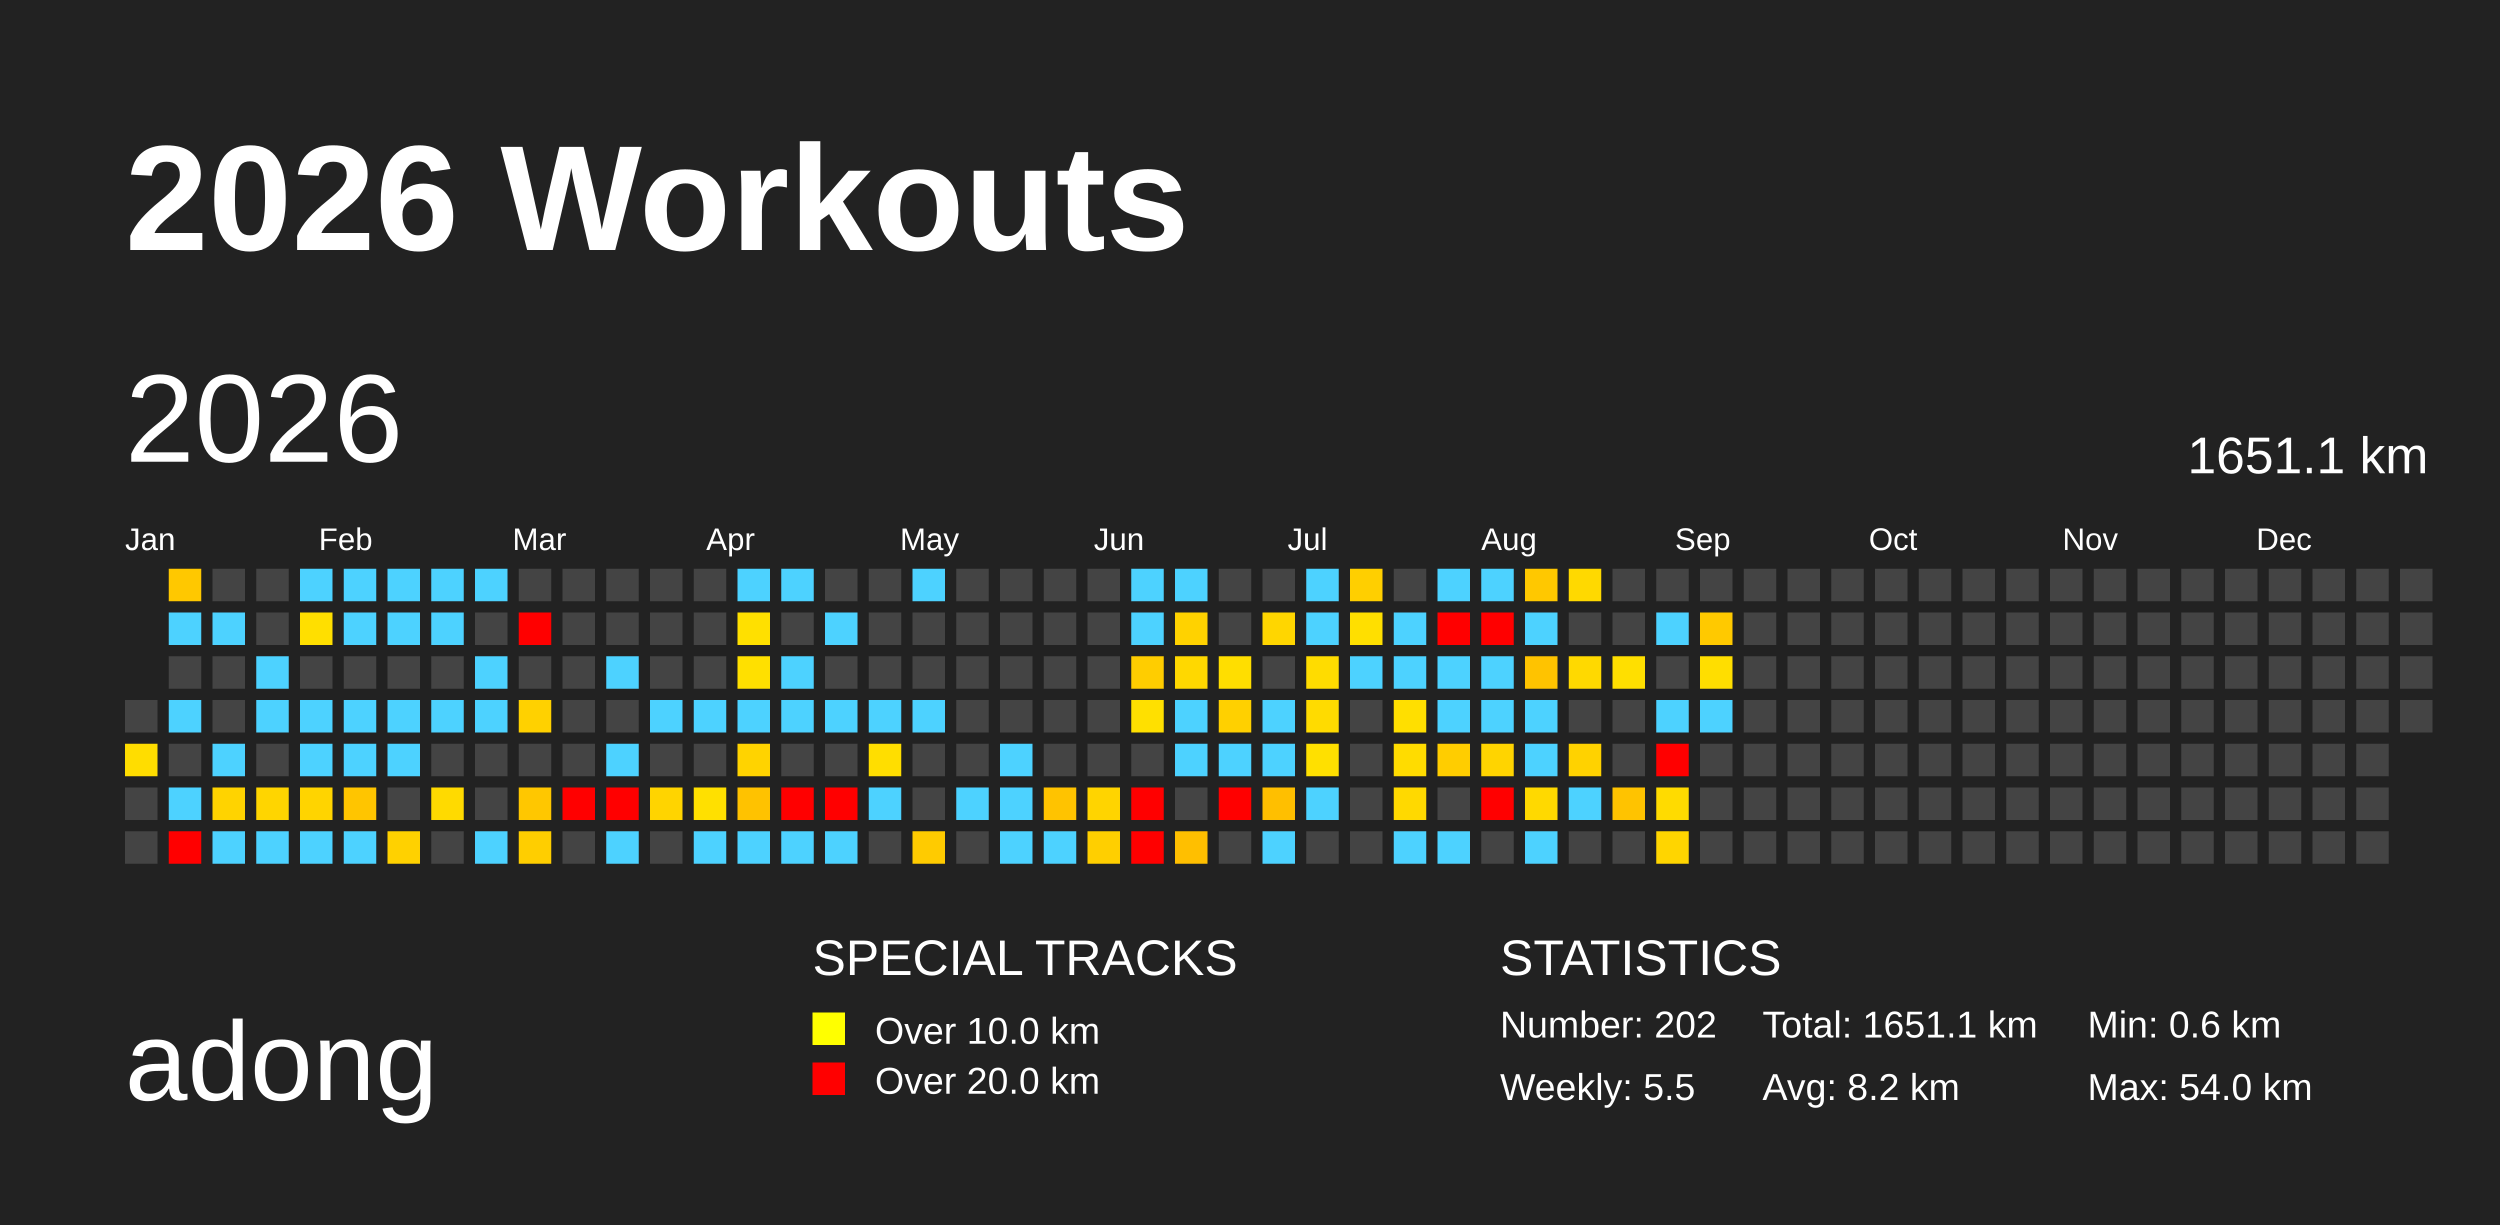
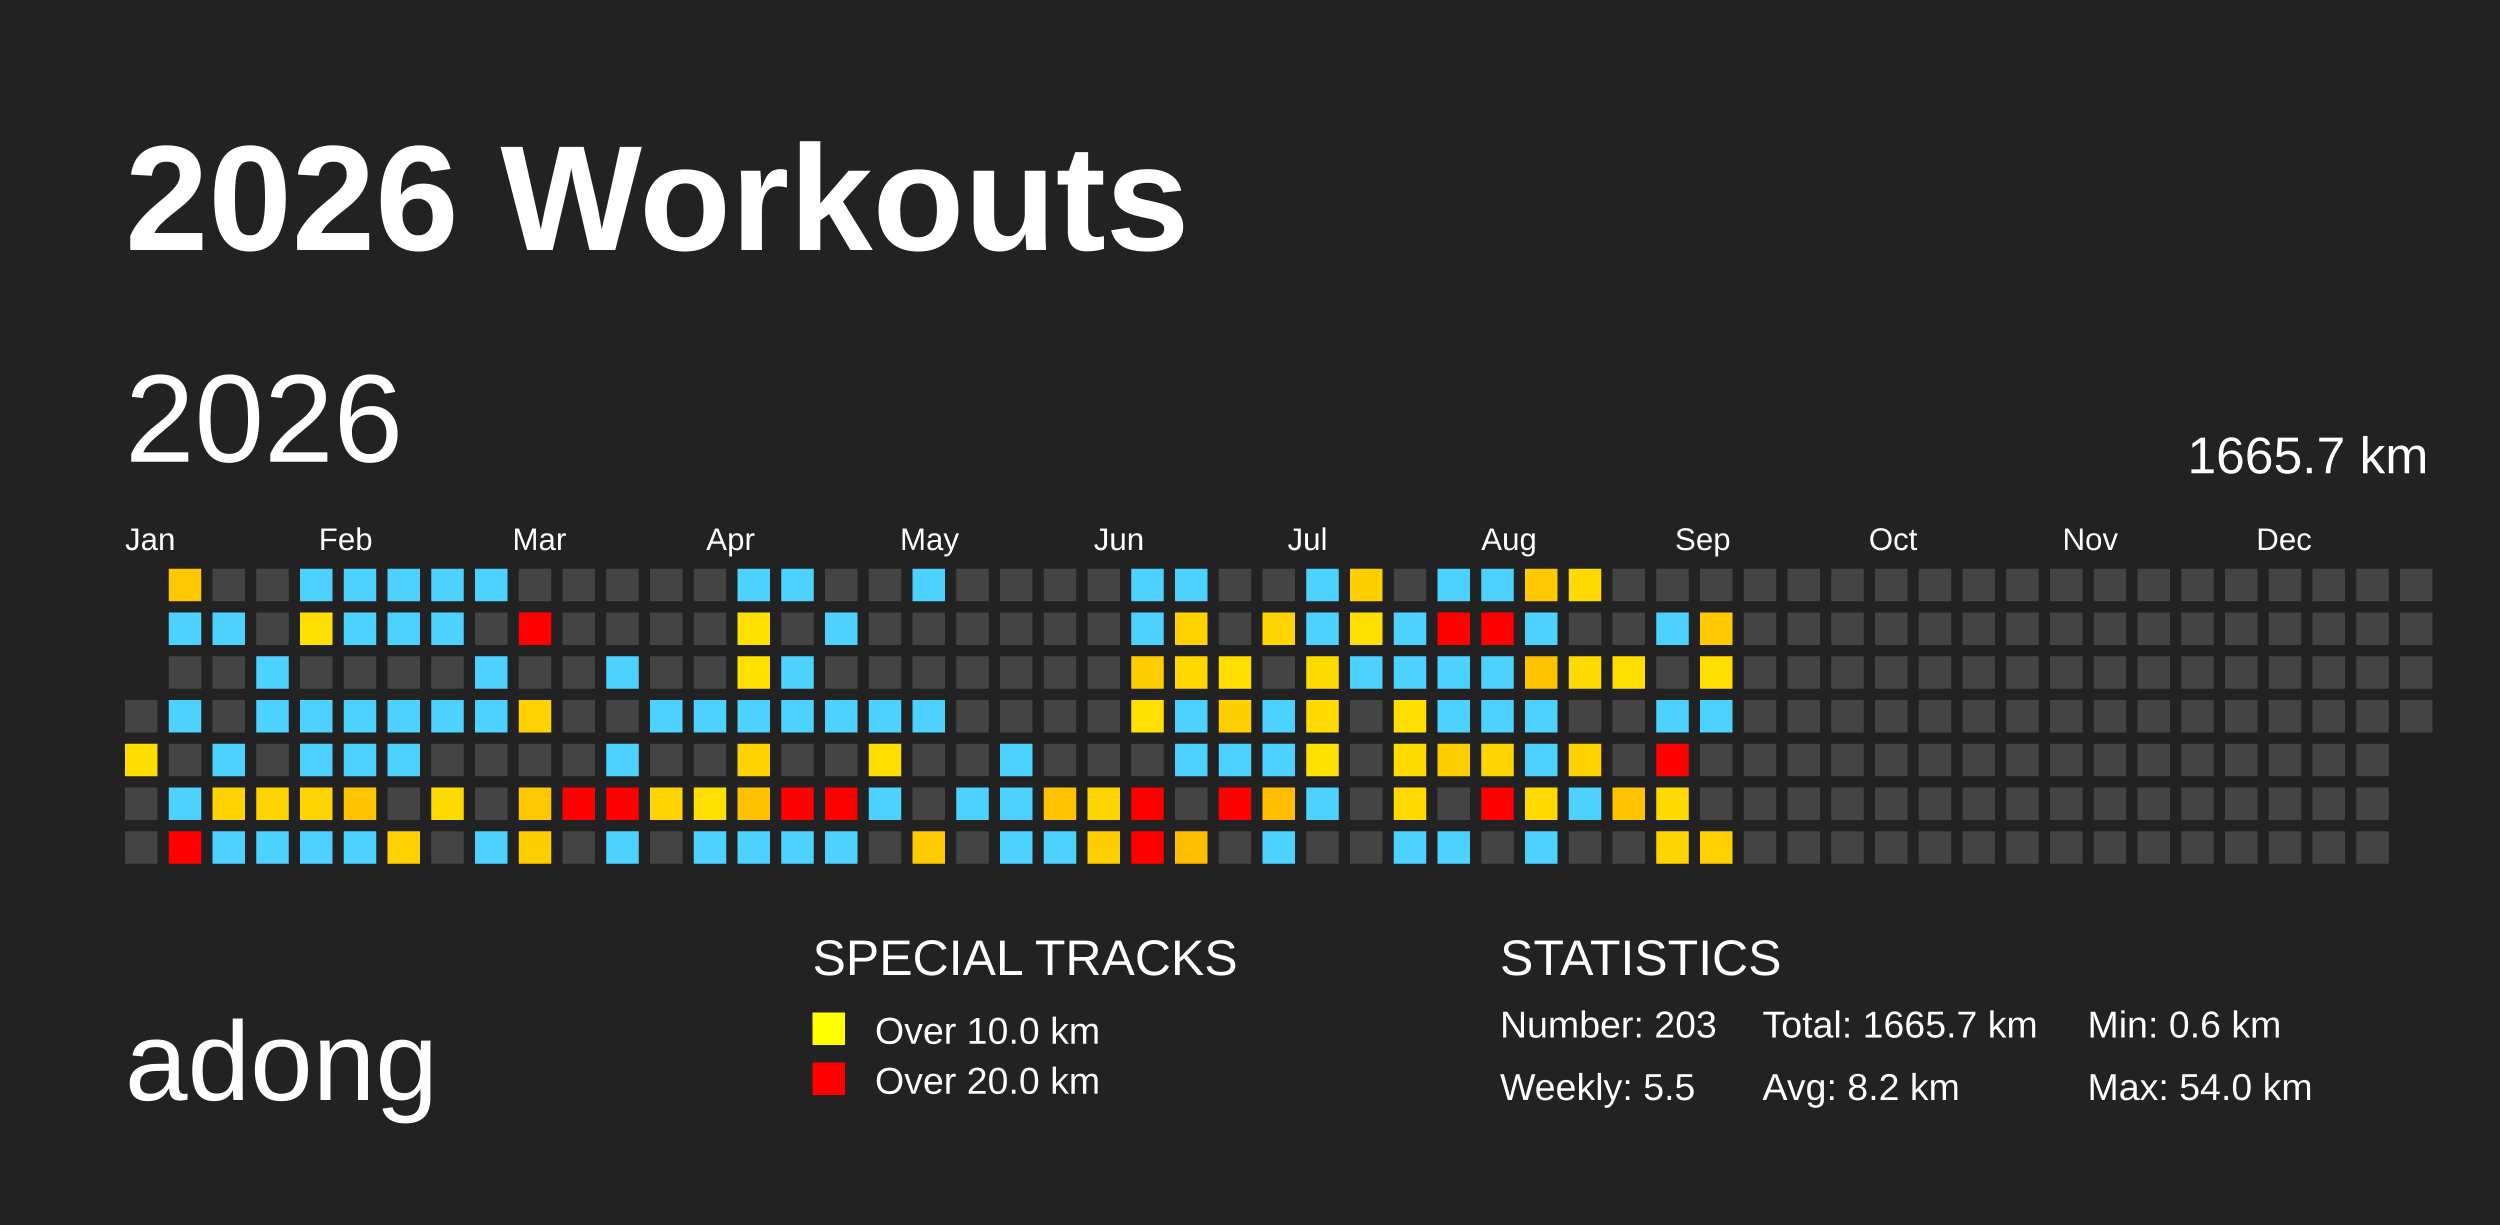
<svg xmlns="http://www.w3.org/2000/svg" baseProfile="full" height="98mm" version="1.1" viewBox="0,0,200,98" width="200mm">
  <defs>
    <pattern height="2" id="indoor-stripe" patternUnits="userSpaceOnUse" width="2">
      <line stroke="white" stroke-opacity="0.45" stroke-width="0.5" x1="0" x2="2" y1="2" y2="0" />
    </pattern>
  </defs>
  <rect fill="#222222" height="98" width="200" x="0" y="0" />
  <text fill="#FFFFFF" style="font-size:12px; font-family:Arial; font-weight:bold;" x="10" y="20">2026 Workouts</text>
  <text fill="#FFFFFF" style="font-size:9px; font-family:Arial" x="10" y="88">adong</text>
  <text fill="#FFFFFF" style="font-size:4px; font-family:Arial" x="65" y="78">SPECIAL TRACKS</text>
  <rect fill="yellow" height="2.6" width="2.6" x="65" y="81" />
  <text fill="#FFFFFF" style="font-size:3px; font-family:Arial" x="70" y="83.5">Over 10.0 km</text>
  <rect fill="red" height="2.6" width="2.6" x="65" y="85" />
  <text fill="#FFFFFF" style="font-size:3px; font-family:Arial" x="70" y="87.5">Over 20.0 km</text>
  <text fill="#FFFFFF" style="font-size:4px; font-family:Arial" x="120" y="78">STATISTICS</text>
-   <text fill="#FFFFFF" style="font-size:3px; font-family:Arial" x="120" y="83">Number: 202</text>
+   <text fill="#FFFFFF" style="font-size:3px; font-family:Arial" x="120" y="83">Number: 203</text>
  <text fill="#FFFFFF" style="font-size:3px; font-family:Arial" x="120" y="88">Weekly: 5.5</text>
-   <text fill="#FFFFFF" style="font-size:3px; font-family:Arial" x="141" y="83">Total: 1651.1 km</text>
+   <text fill="#FFFFFF" style="font-size:3px; font-family:Arial" x="141" y="83">Total: 1665.7 km</text>
  <text fill="#FFFFFF" style="font-size:3px; font-family:Arial" x="141" y="88">Avg: 8.2 km</text>
  <text fill="#FFFFFF" style="font-size:3px; font-family:Arial" x="167" y="83">Min: 0.6 km</text>
  <text fill="#FFFFFF" style="font-size:3px; font-family:Arial" x="167" y="88">Max: 54.0 km</text>
  <text dominant-baseline="hanging" fill="#FFFFFF" style="font-size:10.0px; font-family:Arial;" x="10" y="30">2026</text>
-   <text dominant-baseline="hanging" fill="#FFFFFF" style="font-size:4.125px; font-family:Arial;" x="175" y="35">1651.1 km</text>
+   <text dominant-baseline="hanging" fill="#FFFFFF" style="font-size:4.125px; font-family:Arial;" x="175" y="35">1665.7 km</text>
  <text fill="#FFFFFF" style="font-size:2.5px; font-family:Arial" x="10.0" y="44">Jan</text>
  <text fill="#FFFFFF" style="font-size:2.5px; font-family:Arial" x="25.5" y="44">Feb</text>
  <text fill="#FFFFFF" style="font-size:2.5px; font-family:Arial" x="41.0" y="44">Mar</text>
  <text fill="#FFFFFF" style="font-size:2.5px; font-family:Arial" x="56.5" y="44">Apr</text>
  <text fill="#FFFFFF" style="font-size:2.5px; font-family:Arial" x="72.0" y="44">May</text>
  <text fill="#FFFFFF" style="font-size:2.5px; font-family:Arial" x="87.5" y="44">Jun</text>
  <text fill="#FFFFFF" style="font-size:2.5px; font-family:Arial" x="103.0" y="44">Jul</text>
  <text fill="#FFFFFF" style="font-size:2.5px; font-family:Arial" x="118.5" y="44">Aug</text>
  <text fill="#FFFFFF" style="font-size:2.5px; font-family:Arial" x="134.0" y="44">Sep</text>
  <text fill="#FFFFFF" style="font-size:2.5px; font-family:Arial" x="149.5" y="44">Oct</text>
  <text fill="#FFFFFF" style="font-size:2.5px; font-family:Arial" x="165.0" y="44">Nov</text>
  <text fill="#FFFFFF" style="font-size:2.5px; font-family:Arial" x="180.5" y="44">Dec</text>
  <rect fill="#444444" height="2.6" width="2.6" x="10.0" y="56.0" />
  <rect fill="#ffdd00" height="2.6" width="2.6" x="10.0" y="59.5" />
  <rect fill="#444444" height="2.6" width="2.6" x="10.0" y="63.0" />
  <rect fill="#444444" height="2.6" width="2.6" x="10.0" y="66.5" />
  <rect fill="#ffc800" height="2.6" width="2.6" x="13.5" y="45.5" />
  <rect fill="#4dd2ff" height="2.6" width="2.6" x="13.5" y="49.0" />
  <rect fill="#444444" height="2.6" width="2.6" x="13.5" y="52.5" />
  <rect fill="#4dd2ff" height="2.6" width="2.6" x="13.5" y="56.0" />
  <rect fill="#444444" height="2.6" width="2.6" x="13.5" y="59.5" />
  <rect fill="#4dd2ff" height="2.6" width="2.6" x="13.5" y="63.0" />
  <rect fill="red" height="2.6" width="2.6" x="13.5" y="66.5" />
  <rect fill="#444444" height="2.6" width="2.6" x="17.0" y="45.5" />
  <rect fill="#4dd2ff" height="2.6" width="2.6" x="17.0" y="49.0" />
  <rect fill="#444444" height="2.6" width="2.6" x="17.0" y="52.5" />
  <rect fill="#444444" height="2.6" width="2.6" x="17.0" y="56.0" />
  <rect fill="#4dd2ff" height="2.6" width="2.6" x="17.0" y="59.5" />
  <rect fill="#ffd300" height="2.6" width="2.6" x="17.0" y="63.0" />
  <rect fill="#4dd2ff" height="2.6" width="2.6" x="17.0" y="66.5" />
  <rect fill="#444444" height="2.6" width="2.6" x="20.5" y="45.5" />
  <rect fill="#444444" height="2.6" width="2.6" x="20.5" y="49.0" />
  <rect fill="#4dd2ff" height="2.6" width="2.6" x="20.5" y="52.5" />
  <rect fill="#4dd2ff" height="2.6" width="2.6" x="20.5" y="56.0" />
  <rect fill="#444444" height="2.6" width="2.6" x="20.5" y="59.5" />
  <rect fill="#ffd500" height="2.6" width="2.6" x="20.5" y="63.0" />
  <rect fill="#4dd2ff" height="2.6" width="2.6" x="20.5" y="66.5" />
  <rect fill="#4dd2ff" height="2.6" width="2.6" x="24.0" y="45.5" />
  <rect fill="#ffdf00" height="2.6" width="2.6" x="24.0" y="49.0" />
  <rect fill="#444444" height="2.6" width="2.6" x="24.0" y="52.5" />
  <rect fill="#4dd2ff" height="2.6" width="2.6" x="24.0" y="56.0" />
  <rect fill="#4dd2ff" height="2.6" width="2.6" x="24.0" y="59.5" />
  <rect fill="#ffd400" height="2.6" width="2.6" x="24.0" y="63.0" />
  <rect fill="#4dd2ff" height="2.6" width="2.6" x="24.0" y="66.5" />
  <rect fill="#4dd2ff" height="2.6" width="2.6" x="27.5" y="45.5" />
  <rect fill="#4dd2ff" height="2.6" width="2.6" x="27.5" y="49.0" />
  <rect fill="#444444" height="2.6" width="2.6" x="27.5" y="52.5" />
  <rect fill="#4dd2ff" height="2.6" width="2.6" x="27.5" y="56.0" />
  <rect fill="#4dd2ff" height="2.6" width="2.6" x="27.5" y="59.5" />
  <rect fill="#ffc500" height="2.6" width="2.6" x="27.5" y="63.0" />
  <rect fill="#4dd2ff" height="2.6" width="2.6" x="27.5" y="66.5" />
  <rect fill="#4dd2ff" height="2.6" width="2.6" x="31.0" y="45.5" />
  <rect fill="#4dd2ff" height="2.6" width="2.6" x="31.0" y="49.0" />
  <rect fill="#444444" height="2.6" width="2.6" x="31.0" y="52.5" />
  <rect fill="#4dd2ff" height="2.6" width="2.6" x="31.0" y="56.0" />
  <rect fill="#4dd2ff" height="2.6" width="2.6" x="31.0" y="59.5" />
  <rect fill="#444444" height="2.6" width="2.6" x="31.0" y="63.0" />
  <rect fill="#ffd100" height="2.6" width="2.6" x="31.0" y="66.5" />
  <rect fill="#4dd2ff" height="2.6" width="2.6" x="34.5" y="45.5" />
  <rect fill="#4dd2ff" height="2.6" width="2.6" x="34.5" y="49.0" />
  <rect fill="#444444" height="2.6" width="2.6" x="34.5" y="52.5" />
  <rect fill="#4dd2ff" height="2.6" width="2.6" x="34.5" y="56.0" />
  <rect fill="#444444" height="2.6" width="2.6" x="34.5" y="59.5" />
  <rect fill="#ffda00" height="2.6" width="2.6" x="34.5" y="63.0" />
  <rect fill="#444444" height="2.6" width="2.6" x="34.5" y="66.5" />
  <rect fill="#4dd2ff" height="2.6" width="2.6" x="38.0" y="45.5" />
  <rect fill="#444444" height="2.6" width="2.6" x="38.0" y="49.0" />
  <rect fill="#4dd2ff" height="2.6" width="2.6" x="38.0" y="52.5" />
  <rect fill="#4dd2ff" height="2.6" width="2.6" x="38.0" y="56.0" />
  <rect fill="#444444" height="2.6" width="2.6" x="38.0" y="59.5" />
  <rect fill="#444444" height="2.6" width="2.6" x="38.0" y="63.0" />
  <rect fill="#4dd2ff" height="2.6" width="2.6" x="38.0" y="66.5" />
  <rect fill="#444444" height="2.6" width="2.6" x="41.5" y="45.5" />
  <rect fill="red" height="2.6" width="2.6" x="41.5" y="49.0" />
  <rect fill="#444444" height="2.6" width="2.6" x="41.5" y="52.5" />
  <rect fill="#ffd100" height="2.6" width="2.6" x="41.5" y="56.0" />
  <rect fill="#444444" height="2.6" width="2.6" x="41.5" y="59.5" />
  <rect fill="#ffc700" height="2.6" width="2.6" x="41.5" y="63.0" />
  <rect fill="#ffce00" height="2.6" width="2.6" x="41.5" y="66.5" />
  <rect fill="#444444" height="2.6" width="2.6" x="45.0" y="45.5" />
  <rect fill="#444444" height="2.6" width="2.6" x="45.0" y="49.0" />
  <rect fill="#444444" height="2.6" width="2.6" x="45.0" y="52.5" />
  <rect fill="#444444" height="2.6" width="2.6" x="45.0" y="56.0" />
  <rect fill="#444444" height="2.6" width="2.6" x="45.0" y="59.5" />
  <rect fill="red" height="2.6" width="2.6" x="45.0" y="63.0" />
  <rect fill="#444444" height="2.6" width="2.6" x="45.0" y="66.5" />
  <rect fill="#444444" height="2.6" width="2.6" x="48.5" y="45.5" />
  <rect fill="#444444" height="2.6" width="2.6" x="48.5" y="49.0" />
  <rect fill="#4dd2ff" height="2.6" width="2.6" x="48.5" y="52.5" />
  <rect fill="#444444" height="2.6" width="2.6" x="48.5" y="56.0" />
  <rect fill="#4dd2ff" height="2.6" width="2.6" x="48.5" y="59.5" />
  <rect fill="red" height="2.6" width="2.6" x="48.5" y="63.0" />
  <rect fill="#4dd2ff" height="2.6" width="2.6" x="48.5" y="66.5" />
  <rect fill="#444444" height="2.6" width="2.6" x="52.0" y="45.5" />
  <rect fill="#444444" height="2.6" width="2.6" x="52.0" y="49.0" />
  <rect fill="#444444" height="2.6" width="2.6" x="52.0" y="52.5" />
  <rect fill="#4dd2ff" height="2.6" width="2.6" x="52.0" y="56.0" />
  <rect fill="#444444" height="2.6" width="2.6" x="52.0" y="59.5" />
  <rect fill="#ffd400" height="2.6" width="2.6" x="52.0" y="63.0" />
  <rect fill="#444444" height="2.6" width="2.6" x="52.0" y="66.5" />
  <rect fill="#444444" height="2.6" width="2.6" x="55.5" y="45.5" />
  <rect fill="#444444" height="2.6" width="2.6" x="55.5" y="49.0" />
  <rect fill="#444444" height="2.6" width="2.6" x="55.5" y="52.5" />
  <rect fill="#4dd2ff" height="2.6" width="2.6" x="55.5" y="56.0" />
  <rect fill="#444444" height="2.6" width="2.6" x="55.5" y="59.5" />
  <rect fill="#ffe000" height="2.6" width="2.6" x="55.5" y="63.0" />
  <rect fill="#4dd2ff" height="2.6" width="2.6" x="55.5" y="66.5" />
  <rect fill="#4dd2ff" height="2.6" width="2.6" x="59.0" y="45.5" />
  <rect fill="#ffe000" height="2.6" width="2.6" x="59.0" y="49.0" />
  <rect fill="#ffe000" height="2.6" width="2.6" x="59.0" y="52.5" />
  <rect fill="#4dd2ff" height="2.6" width="2.6" x="59.0" y="56.0" />
  <rect fill="#ffd300" height="2.6" width="2.6" x="59.0" y="59.5" />
  <rect fill="#ffc200" height="2.6" width="2.6" x="59.0" y="63.0" />
  <rect fill="#4dd2ff" height="2.6" width="2.6" x="59.0" y="66.5" />
  <rect fill="#4dd2ff" height="2.6" width="2.6" x="62.5" y="45.5" />
  <rect fill="#444444" height="2.6" width="2.6" x="62.5" y="49.0" />
  <rect fill="#4dd2ff" height="2.6" width="2.6" x="62.5" y="52.5" />
  <rect fill="#4dd2ff" height="2.6" width="2.6" x="62.5" y="56.0" />
  <rect fill="#444444" height="2.6" width="2.6" x="62.5" y="59.5" />
  <rect fill="red" height="2.6" width="2.6" x="62.5" y="63.0" />
  <rect fill="#4dd2ff" height="2.6" width="2.6" x="62.5" y="66.5" />
  <rect fill="#444444" height="2.6" width="2.6" x="66.0" y="45.5" />
  <rect fill="#4dd2ff" height="2.6" width="2.6" x="66.0" y="49.0" />
  <rect fill="#444444" height="2.6" width="2.6" x="66.0" y="52.5" />
  <rect fill="#4dd2ff" height="2.6" width="2.6" x="66.0" y="56.0" />
  <rect fill="#444444" height="2.6" width="2.6" x="66.0" y="59.5" />
  <rect fill="red" height="2.6" width="2.6" x="66.0" y="63.0" />
  <rect fill="#4dd2ff" height="2.6" width="2.6" x="66.0" y="66.5" />
  <rect fill="#444444" height="2.6" width="2.6" x="69.5" y="45.5" />
  <rect fill="#444444" height="2.6" width="2.6" x="69.5" y="49.0" />
  <rect fill="#444444" height="2.6" width="2.6" x="69.5" y="52.5" />
  <rect fill="#4dd2ff" height="2.6" width="2.6" x="69.5" y="56.0" />
  <rect fill="#ffde00" height="2.6" width="2.6" x="69.5" y="59.5" />
  <rect fill="#4dd2ff" height="2.6" width="2.6" x="69.5" y="63.0" />
  <rect fill="#444444" height="2.6" width="2.6" x="69.5" y="66.5" />
  <rect fill="#4dd2ff" height="2.6" width="2.6" x="73.0" y="45.5" />
  <rect fill="#444444" height="2.6" width="2.6" x="73.0" y="49.0" />
  <rect fill="#444444" height="2.6" width="2.6" x="73.0" y="52.5" />
  <rect fill="#4dd2ff" height="2.6" width="2.6" x="73.0" y="56.0" />
  <rect fill="#444444" height="2.6" width="2.6" x="73.0" y="59.5" />
  <rect fill="#444444" height="2.6" width="2.6" x="73.0" y="63.0" />
  <rect fill="#ffcb00" height="2.6" width="2.6" x="73.0" y="66.5" />
  <rect fill="#444444" height="2.6" width="2.6" x="76.5" y="45.5" />
  <rect fill="#444444" height="2.6" width="2.6" x="76.5" y="49.0" />
  <rect fill="#444444" height="2.6" width="2.6" x="76.5" y="52.5" />
  <rect fill="#444444" height="2.6" width="2.6" x="76.5" y="56.0" />
  <rect fill="#444444" height="2.6" width="2.6" x="76.5" y="59.5" />
  <rect fill="#4dd2ff" height="2.6" width="2.6" x="76.5" y="63.0" />
  <rect fill="#444444" height="2.6" width="2.6" x="76.5" y="66.5" />
  <rect fill="#444444" height="2.6" width="2.6" x="80.0" y="45.5" />
  <rect fill="#444444" height="2.6" width="2.6" x="80.0" y="49.0" />
  <rect fill="#444444" height="2.6" width="2.6" x="80.0" y="52.5" />
  <rect fill="#444444" height="2.6" width="2.6" x="80.0" y="56.0" />
  <rect fill="#4dd2ff" height="2.6" width="2.6" x="80.0" y="59.5" />
  <rect fill="#4dd2ff" height="2.6" width="2.6" x="80.0" y="63.0" />
  <rect fill="#4dd2ff" height="2.6" width="2.6" x="80.0" y="66.5" />
  <rect fill="#444444" height="2.6" width="2.6" x="83.5" y="45.5" />
  <rect fill="#444444" height="2.6" width="2.6" x="83.5" y="49.0" />
  <rect fill="#444444" height="2.6" width="2.6" x="83.5" y="52.5" />
  <rect fill="#444444" height="2.6" width="2.6" x="83.5" y="56.0" />
  <rect fill="#444444" height="2.6" width="2.6" x="83.5" y="59.5" />
  <rect fill="#ffc300" height="2.6" width="2.6" x="83.5" y="63.0" />
  <rect fill="#4dd2ff" height="2.6" width="2.6" x="83.5" y="66.5" />
  <rect fill="#444444" height="2.6" width="2.6" x="87.0" y="45.5" />
  <rect fill="#444444" height="2.6" width="2.6" x="87.0" y="49.0" />
  <rect fill="#444444" height="2.6" width="2.6" x="87.0" y="52.5" />
  <rect fill="#444444" height="2.6" width="2.6" x="87.0" y="56.0" />
  <rect fill="#444444" height="2.6" width="2.6" x="87.0" y="59.5" />
  <rect fill="#ffd400" height="2.6" width="2.6" x="87.0" y="63.0" />
  <rect fill="#ffcf00" height="2.6" width="2.6" x="87.0" y="66.5" />
  <rect fill="#4dd2ff" height="2.6" width="2.6" x="90.5" y="45.5" />
  <rect fill="#4dd2ff" height="2.6" width="2.6" x="90.5" y="49.0" />
  <rect fill="#ffcd00" height="2.6" width="2.6" x="90.5" y="52.5" />
  <rect fill="#ffe000" height="2.6" width="2.6" x="90.5" y="56.0" />
  <rect fill="#444444" height="2.6" width="2.6" x="90.5" y="59.5" />
  <rect fill="red" height="2.6" width="2.6" x="90.5" y="63.0" />
  <rect fill="red" height="2.6" width="2.6" x="90.5" y="66.5" />
  <rect fill="#4dd2ff" height="2.6" width="2.6" x="94.0" y="45.5" />
  <rect fill="#ffd200" height="2.6" width="2.6" x="94.0" y="49.0" />
  <rect fill="#ffd800" height="2.6" width="2.6" x="94.0" y="52.5" />
  <rect fill="#4dd2ff" height="2.6" width="2.6" x="94.0" y="56.0" />
  <rect fill="#4dd2ff" height="2.6" width="2.6" x="94.0" y="59.5" />
  <rect fill="#444444" height="2.6" width="2.6" x="94.0" y="63.0" />
  <rect fill="#ffbf00" height="2.6" width="2.6" x="94.0" y="66.5" />
  <rect fill="#444444" height="2.6" width="2.6" x="97.5" y="45.5" />
  <rect fill="#444444" height="2.6" width="2.6" x="97.5" y="49.0" />
  <rect fill="#ffde00" height="2.6" width="2.6" x="97.5" y="52.5" />
  <rect fill="#ffd000" height="2.6" width="2.6" x="97.5" y="56.0" />
  <rect fill="#4dd2ff" height="2.6" width="2.6" x="97.5" y="59.5" />
  <rect fill="red" height="2.6" width="2.6" x="97.5" y="63.0" />
  <rect fill="#444444" height="2.6" width="2.6" x="97.5" y="66.5" />
  <rect fill="#444444" height="2.6" width="2.6" x="101.0" y="45.5" />
  <rect fill="#ffd600" height="2.6" width="2.6" x="101.0" y="49.0" />
  <rect fill="#444444" height="2.6" width="2.6" x="101.0" y="52.5" />
  <rect fill="#4dd2ff" height="2.6" width="2.6" x="101.0" y="56.0" />
  <rect fill="#4dd2ff" height="2.6" width="2.6" x="101.0" y="59.5" />
  <rect fill="#ffbf00" height="2.6" width="2.6" x="101.0" y="63.0" />
  <rect fill="#4dd2ff" height="2.6" width="2.6" x="101.0" y="66.5" />
  <rect fill="#4dd2ff" height="2.6" width="2.6" x="104.5" y="45.5" />
  <rect fill="#4dd2ff" height="2.6" width="2.6" x="104.5" y="49.0" />
  <rect fill="#ffdc00" height="2.6" width="2.6" x="104.5" y="52.5" />
  <rect fill="#ffdb00" height="2.6" width="2.6" x="104.5" y="56.0" />
  <rect fill="#ffe000" height="2.6" width="2.6" x="104.5" y="59.5" />
  <rect fill="#4dd2ff" height="2.6" width="2.6" x="104.5" y="63.0" />
  <rect fill="#444444" height="2.6" width="2.6" x="104.5" y="66.5" />
  <rect fill="#ffcf00" height="2.6" width="2.6" x="108.0" y="45.5" />
  <rect fill="#ffdf00" height="2.6" width="2.6" x="108.0" y="49.0" />
  <rect fill="#4dd2ff" height="2.6" width="2.6" x="108.0" y="52.5" />
  <rect fill="#444444" height="2.6" width="2.6" x="108.0" y="56.0" />
  <rect fill="#444444" height="2.6" width="2.6" x="108.0" y="59.5" />
  <rect fill="#444444" height="2.6" width="2.6" x="108.0" y="63.0" />
  <rect fill="#444444" height="2.6" width="2.6" x="108.0" y="66.5" />
  <rect fill="#444444" height="2.6" width="2.6" x="111.5" y="45.5" />
  <rect fill="#4dd2ff" height="2.6" width="2.6" x="111.5" y="49.0" />
  <rect fill="#4dd2ff" height="2.6" width="2.6" x="111.5" y="52.5" />
  <rect fill="#ffdf00" height="2.6" width="2.6" x="111.5" y="56.0" />
  <rect fill="#ffdc00" height="2.6" width="2.6" x="111.5" y="59.5" />
  <rect fill="#ffd900" height="2.6" width="2.6" x="111.5" y="63.0" />
  <rect fill="#4dd2ff" height="2.6" width="2.6" x="111.5" y="66.5" />
  <rect fill="#4dd2ff" height="2.6" width="2.6" x="115.0" y="45.5" />
  <rect fill="red" height="2.6" width="2.6" x="115.0" y="49.0" />
  <rect fill="#4dd2ff" height="2.6" width="2.6" x="115.0" y="52.5" />
  <rect fill="#4dd2ff" height="2.6" width="2.6" x="115.0" y="56.0" />
  <rect fill="#ffcd00" height="2.6" width="2.6" x="115.0" y="59.5" />
  <rect fill="#444444" height="2.6" width="2.6" x="115.0" y="63.0" />
  <rect fill="#4dd2ff" height="2.6" width="2.6" x="115.0" y="66.5" />
  <rect fill="#4dd2ff" height="2.6" width="2.6" x="118.5" y="45.5" />
  <rect fill="red" height="2.6" width="2.6" x="118.5" y="49.0" />
  <rect fill="#4dd2ff" height="2.6" width="2.6" x="118.5" y="52.5" />
  <rect fill="#4dd2ff" height="2.6" width="2.6" x="118.5" y="56.0" />
  <rect fill="#ffd400" height="2.6" width="2.6" x="118.5" y="59.5" />
  <rect fill="red" height="2.6" width="2.6" x="118.5" y="63.0" />
  <rect fill="#444444" height="2.6" width="2.6" x="118.5" y="66.5" />
  <rect fill="#ffc800" height="2.6" width="2.6" x="122.0" y="45.5" />
  <rect fill="#4dd2ff" height="2.6" width="2.6" x="122.0" y="49.0" />
  <rect fill="#ffc300" height="2.6" width="2.6" x="122.0" y="52.5" />
  <rect fill="#4dd2ff" height="2.6" width="2.6" x="122.0" y="56.0" />
  <rect fill="#4dd2ff" height="2.6" width="2.6" x="122.0" y="59.5" />
  <rect fill="#ffd900" height="2.6" width="2.6" x="122.0" y="63.0" />
  <rect fill="#4dd2ff" height="2.6" width="2.6" x="122.0" y="66.5" />
  <rect fill="#ffd900" height="2.6" width="2.6" x="125.5" y="45.5" />
  <rect fill="#444444" height="2.6" width="2.6" x="125.5" y="49.0" />
  <rect fill="#ffd900" height="2.6" width="2.6" x="125.5" y="52.5" />
  <rect fill="#444444" height="2.6" width="2.6" x="125.5" y="56.0" />
  <rect fill="#ffd200" height="2.6" width="2.6" x="125.5" y="59.5" />
  <rect fill="#4dd2ff" height="2.6" width="2.6" x="125.5" y="63.0" />
  <rect fill="#444444" height="2.6" width="2.6" x="125.5" y="66.5" />
  <rect fill="#444444" height="2.6" width="2.6" x="129.0" y="45.5" />
  <rect fill="#444444" height="2.6" width="2.6" x="129.0" y="49.0" />
  <rect fill="#ffdf00" height="2.6" width="2.6" x="129.0" y="52.5" />
  <rect fill="#444444" height="2.6" width="2.6" x="129.0" y="56.0" />
  <rect fill="#444444" height="2.6" width="2.6" x="129.0" y="59.5" />
  <rect fill="#ffc300" height="2.6" width="2.6" x="129.0" y="63.0" />
  <rect fill="#444444" height="2.6" width="2.6" x="129.0" y="66.5" />
  <rect fill="#444444" height="2.6" width="2.6" x="132.5" y="45.5" />
  <rect fill="#4dd2ff" height="2.6" width="2.6" x="132.5" y="49.0" />
  <rect fill="#444444" height="2.6" width="2.6" x="132.5" y="52.5" />
  <rect fill="#4dd2ff" height="2.6" width="2.6" x="132.5" y="56.0" />
  <rect fill="red" height="2.6" width="2.6" x="132.5" y="59.5" />
  <rect fill="#ffdb00" height="2.6" width="2.6" x="132.5" y="63.0" />
  <rect fill="#ffd500" height="2.6" width="2.6" x="132.5" y="66.5" />
  <rect fill="#444444" height="2.6" width="2.6" x="136.0" y="45.5" />
  <rect fill="#ffc900" height="2.6" width="2.6" x="136.0" y="49.0" />
  <rect fill="#ffde00" height="2.6" width="2.6" x="136.0" y="52.5" />
  <rect fill="#4dd2ff" height="2.6" width="2.6" x="136.0" y="56.0" />
  <rect fill="#444444" height="2.6" width="2.6" x="136.0" y="59.5" />
  <rect fill="#444444" height="2.6" width="2.6" x="136.0" y="63.0" />
-   <rect fill="#444444" height="2.6" width="2.6" x="136.0" y="66.5" />
+   <rect fill="#ffd100" height="2.6" width="2.6" x="136.0" y="66.5" />
  <rect fill="#444444" height="2.6" width="2.6" x="139.5" y="45.5" />
  <rect fill="#444444" height="2.6" width="2.6" x="139.5" y="49.0" />
  <rect fill="#444444" height="2.6" width="2.6" x="139.5" y="52.5" />
  <rect fill="#444444" height="2.6" width="2.6" x="139.5" y="56.0" />
  <rect fill="#444444" height="2.6" width="2.6" x="139.5" y="59.5" />
  <rect fill="#444444" height="2.6" width="2.6" x="139.5" y="63.0" />
  <rect fill="#444444" height="2.6" width="2.6" x="139.5" y="66.5" />
  <rect fill="#444444" height="2.6" width="2.6" x="143.0" y="45.5" />
  <rect fill="#444444" height="2.6" width="2.6" x="143.0" y="49.0" />
  <rect fill="#444444" height="2.6" width="2.6" x="143.0" y="52.5" />
  <rect fill="#444444" height="2.6" width="2.6" x="143.0" y="56.0" />
  <rect fill="#444444" height="2.6" width="2.6" x="143.0" y="59.5" />
  <rect fill="#444444" height="2.6" width="2.6" x="143.0" y="63.0" />
  <rect fill="#444444" height="2.6" width="2.6" x="143.0" y="66.5" />
  <rect fill="#444444" height="2.6" width="2.6" x="146.5" y="45.5" />
  <rect fill="#444444" height="2.6" width="2.6" x="146.5" y="49.0" />
  <rect fill="#444444" height="2.6" width="2.6" x="146.5" y="52.5" />
  <rect fill="#444444" height="2.6" width="2.6" x="146.5" y="56.0" />
  <rect fill="#444444" height="2.6" width="2.6" x="146.5" y="59.5" />
  <rect fill="#444444" height="2.6" width="2.6" x="146.5" y="63.0" />
  <rect fill="#444444" height="2.6" width="2.6" x="146.5" y="66.5" />
  <rect fill="#444444" height="2.6" width="2.6" x="150.0" y="45.5" />
  <rect fill="#444444" height="2.6" width="2.6" x="150.0" y="49.0" />
  <rect fill="#444444" height="2.6" width="2.6" x="150.0" y="52.5" />
  <rect fill="#444444" height="2.6" width="2.6" x="150.0" y="56.0" />
  <rect fill="#444444" height="2.6" width="2.6" x="150.0" y="59.5" />
  <rect fill="#444444" height="2.6" width="2.6" x="150.0" y="63.0" />
  <rect fill="#444444" height="2.6" width="2.6" x="150.0" y="66.5" />
  <rect fill="#444444" height="2.6" width="2.6" x="153.5" y="45.5" />
  <rect fill="#444444" height="2.6" width="2.6" x="153.5" y="49.0" />
  <rect fill="#444444" height="2.6" width="2.6" x="153.5" y="52.5" />
  <rect fill="#444444" height="2.6" width="2.6" x="153.5" y="56.0" />
  <rect fill="#444444" height="2.6" width="2.6" x="153.5" y="59.5" />
  <rect fill="#444444" height="2.6" width="2.6" x="153.5" y="63.0" />
  <rect fill="#444444" height="2.6" width="2.6" x="153.5" y="66.5" />
  <rect fill="#444444" height="2.6" width="2.6" x="157.0" y="45.5" />
  <rect fill="#444444" height="2.6" width="2.6" x="157.0" y="49.0" />
  <rect fill="#444444" height="2.6" width="2.6" x="157.0" y="52.5" />
  <rect fill="#444444" height="2.6" width="2.6" x="157.0" y="56.0" />
  <rect fill="#444444" height="2.6" width="2.6" x="157.0" y="59.5" />
  <rect fill="#444444" height="2.6" width="2.6" x="157.0" y="63.0" />
  <rect fill="#444444" height="2.6" width="2.6" x="157.0" y="66.5" />
  <rect fill="#444444" height="2.6" width="2.6" x="160.5" y="45.5" />
  <rect fill="#444444" height="2.6" width="2.6" x="160.5" y="49.0" />
  <rect fill="#444444" height="2.6" width="2.6" x="160.5" y="52.5" />
  <rect fill="#444444" height="2.6" width="2.6" x="160.5" y="56.0" />
  <rect fill="#444444" height="2.6" width="2.6" x="160.5" y="59.5" />
  <rect fill="#444444" height="2.6" width="2.6" x="160.5" y="63.0" />
  <rect fill="#444444" height="2.6" width="2.6" x="160.5" y="66.5" />
  <rect fill="#444444" height="2.6" width="2.6" x="164.0" y="45.5" />
  <rect fill="#444444" height="2.6" width="2.6" x="164.0" y="49.0" />
  <rect fill="#444444" height="2.6" width="2.6" x="164.0" y="52.5" />
  <rect fill="#444444" height="2.6" width="2.6" x="164.0" y="56.0" />
  <rect fill="#444444" height="2.6" width="2.6" x="164.0" y="59.5" />
  <rect fill="#444444" height="2.6" width="2.6" x="164.0" y="63.0" />
  <rect fill="#444444" height="2.6" width="2.6" x="164.0" y="66.5" />
  <rect fill="#444444" height="2.6" width="2.6" x="167.5" y="45.5" />
  <rect fill="#444444" height="2.6" width="2.6" x="167.5" y="49.0" />
  <rect fill="#444444" height="2.6" width="2.6" x="167.5" y="52.5" />
  <rect fill="#444444" height="2.6" width="2.6" x="167.5" y="56.0" />
  <rect fill="#444444" height="2.6" width="2.6" x="167.5" y="59.5" />
  <rect fill="#444444" height="2.6" width="2.6" x="167.5" y="63.0" />
  <rect fill="#444444" height="2.6" width="2.6" x="167.5" y="66.5" />
  <rect fill="#444444" height="2.6" width="2.6" x="171.0" y="45.5" />
  <rect fill="#444444" height="2.6" width="2.6" x="171.0" y="49.0" />
  <rect fill="#444444" height="2.6" width="2.6" x="171.0" y="52.5" />
  <rect fill="#444444" height="2.6" width="2.6" x="171.0" y="56.0" />
  <rect fill="#444444" height="2.6" width="2.6" x="171.0" y="59.5" />
  <rect fill="#444444" height="2.6" width="2.6" x="171.0" y="63.0" />
  <rect fill="#444444" height="2.6" width="2.6" x="171.0" y="66.5" />
  <rect fill="#444444" height="2.6" width="2.6" x="174.5" y="45.5" />
  <rect fill="#444444" height="2.6" width="2.6" x="174.5" y="49.0" />
  <rect fill="#444444" height="2.6" width="2.6" x="174.5" y="52.5" />
  <rect fill="#444444" height="2.6" width="2.6" x="174.5" y="56.0" />
  <rect fill="#444444" height="2.6" width="2.6" x="174.5" y="59.5" />
  <rect fill="#444444" height="2.6" width="2.6" x="174.5" y="63.0" />
  <rect fill="#444444" height="2.6" width="2.6" x="174.5" y="66.5" />
  <rect fill="#444444" height="2.6" width="2.6" x="178.0" y="45.5" />
  <rect fill="#444444" height="2.6" width="2.6" x="178.0" y="49.0" />
  <rect fill="#444444" height="2.6" width="2.6" x="178.0" y="52.5" />
  <rect fill="#444444" height="2.6" width="2.6" x="178.0" y="56.0" />
  <rect fill="#444444" height="2.6" width="2.6" x="178.0" y="59.5" />
  <rect fill="#444444" height="2.6" width="2.6" x="178.0" y="63.0" />
  <rect fill="#444444" height="2.6" width="2.6" x="178.0" y="66.5" />
  <rect fill="#444444" height="2.6" width="2.6" x="181.5" y="45.5" />
  <rect fill="#444444" height="2.6" width="2.6" x="181.5" y="49.0" />
  <rect fill="#444444" height="2.6" width="2.6" x="181.5" y="52.5" />
  <rect fill="#444444" height="2.6" width="2.6" x="181.5" y="56.0" />
  <rect fill="#444444" height="2.6" width="2.6" x="181.5" y="59.5" />
  <rect fill="#444444" height="2.6" width="2.6" x="181.5" y="63.0" />
  <rect fill="#444444" height="2.6" width="2.6" x="181.5" y="66.5" />
  <rect fill="#444444" height="2.6" width="2.6" x="185.0" y="45.5" />
  <rect fill="#444444" height="2.6" width="2.6" x="185.0" y="49.0" />
  <rect fill="#444444" height="2.6" width="2.6" x="185.0" y="52.5" />
  <rect fill="#444444" height="2.6" width="2.6" x="185.0" y="56.0" />
  <rect fill="#444444" height="2.6" width="2.6" x="185.0" y="59.5" />
  <rect fill="#444444" height="2.6" width="2.6" x="185.0" y="63.0" />
  <rect fill="#444444" height="2.6" width="2.6" x="185.0" y="66.5" />
  <rect fill="#444444" height="2.6" width="2.6" x="188.5" y="45.5" />
  <rect fill="#444444" height="2.6" width="2.6" x="188.5" y="49.0" />
  <rect fill="#444444" height="2.6" width="2.6" x="188.5" y="52.5" />
  <rect fill="#444444" height="2.6" width="2.6" x="188.5" y="56.0" />
  <rect fill="#444444" height="2.6" width="2.6" x="188.5" y="59.5" />
  <rect fill="#444444" height="2.6" width="2.6" x="188.5" y="63.0" />
  <rect fill="#444444" height="2.6" width="2.6" x="188.5" y="66.5" />
  <rect fill="#444444" height="2.6" width="2.6" x="192.0" y="45.5" />
  <rect fill="#444444" height="2.6" width="2.6" x="192.0" y="49.0" />
  <rect fill="#444444" height="2.6" width="2.6" x="192.0" y="52.5" />
  <rect fill="#444444" height="2.6" width="2.6" x="192.0" y="56.0" />
</svg>
